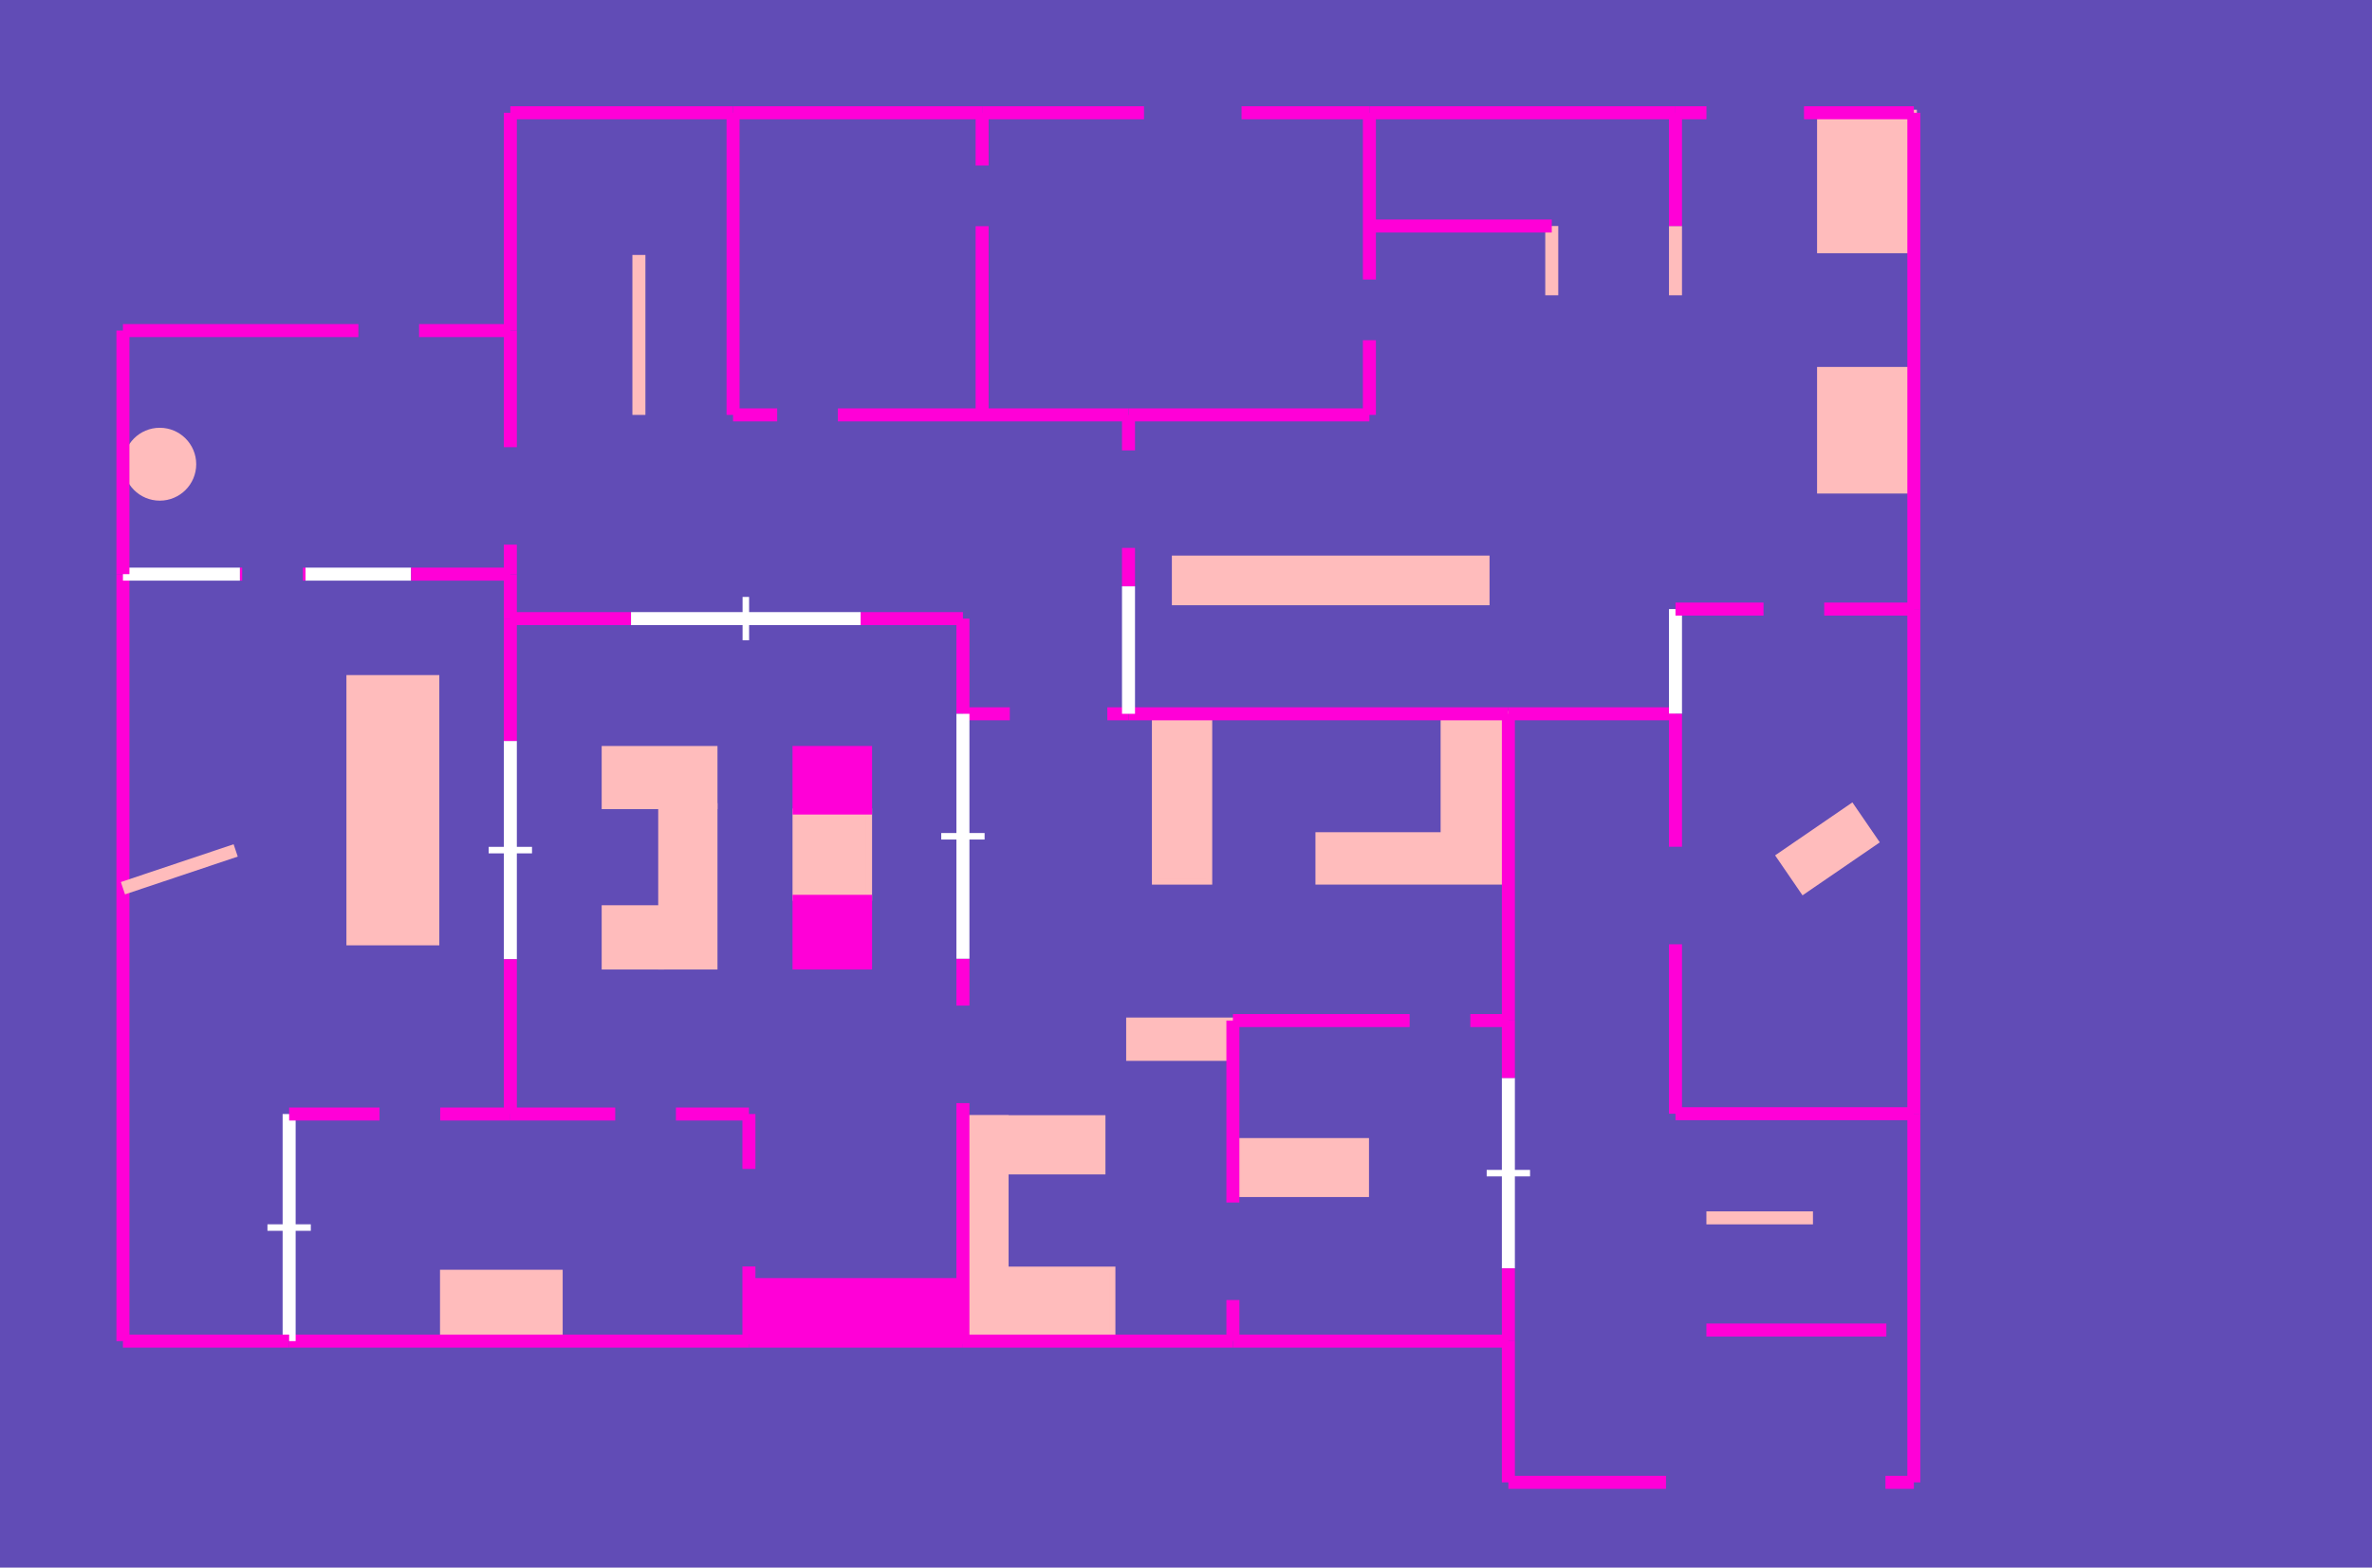
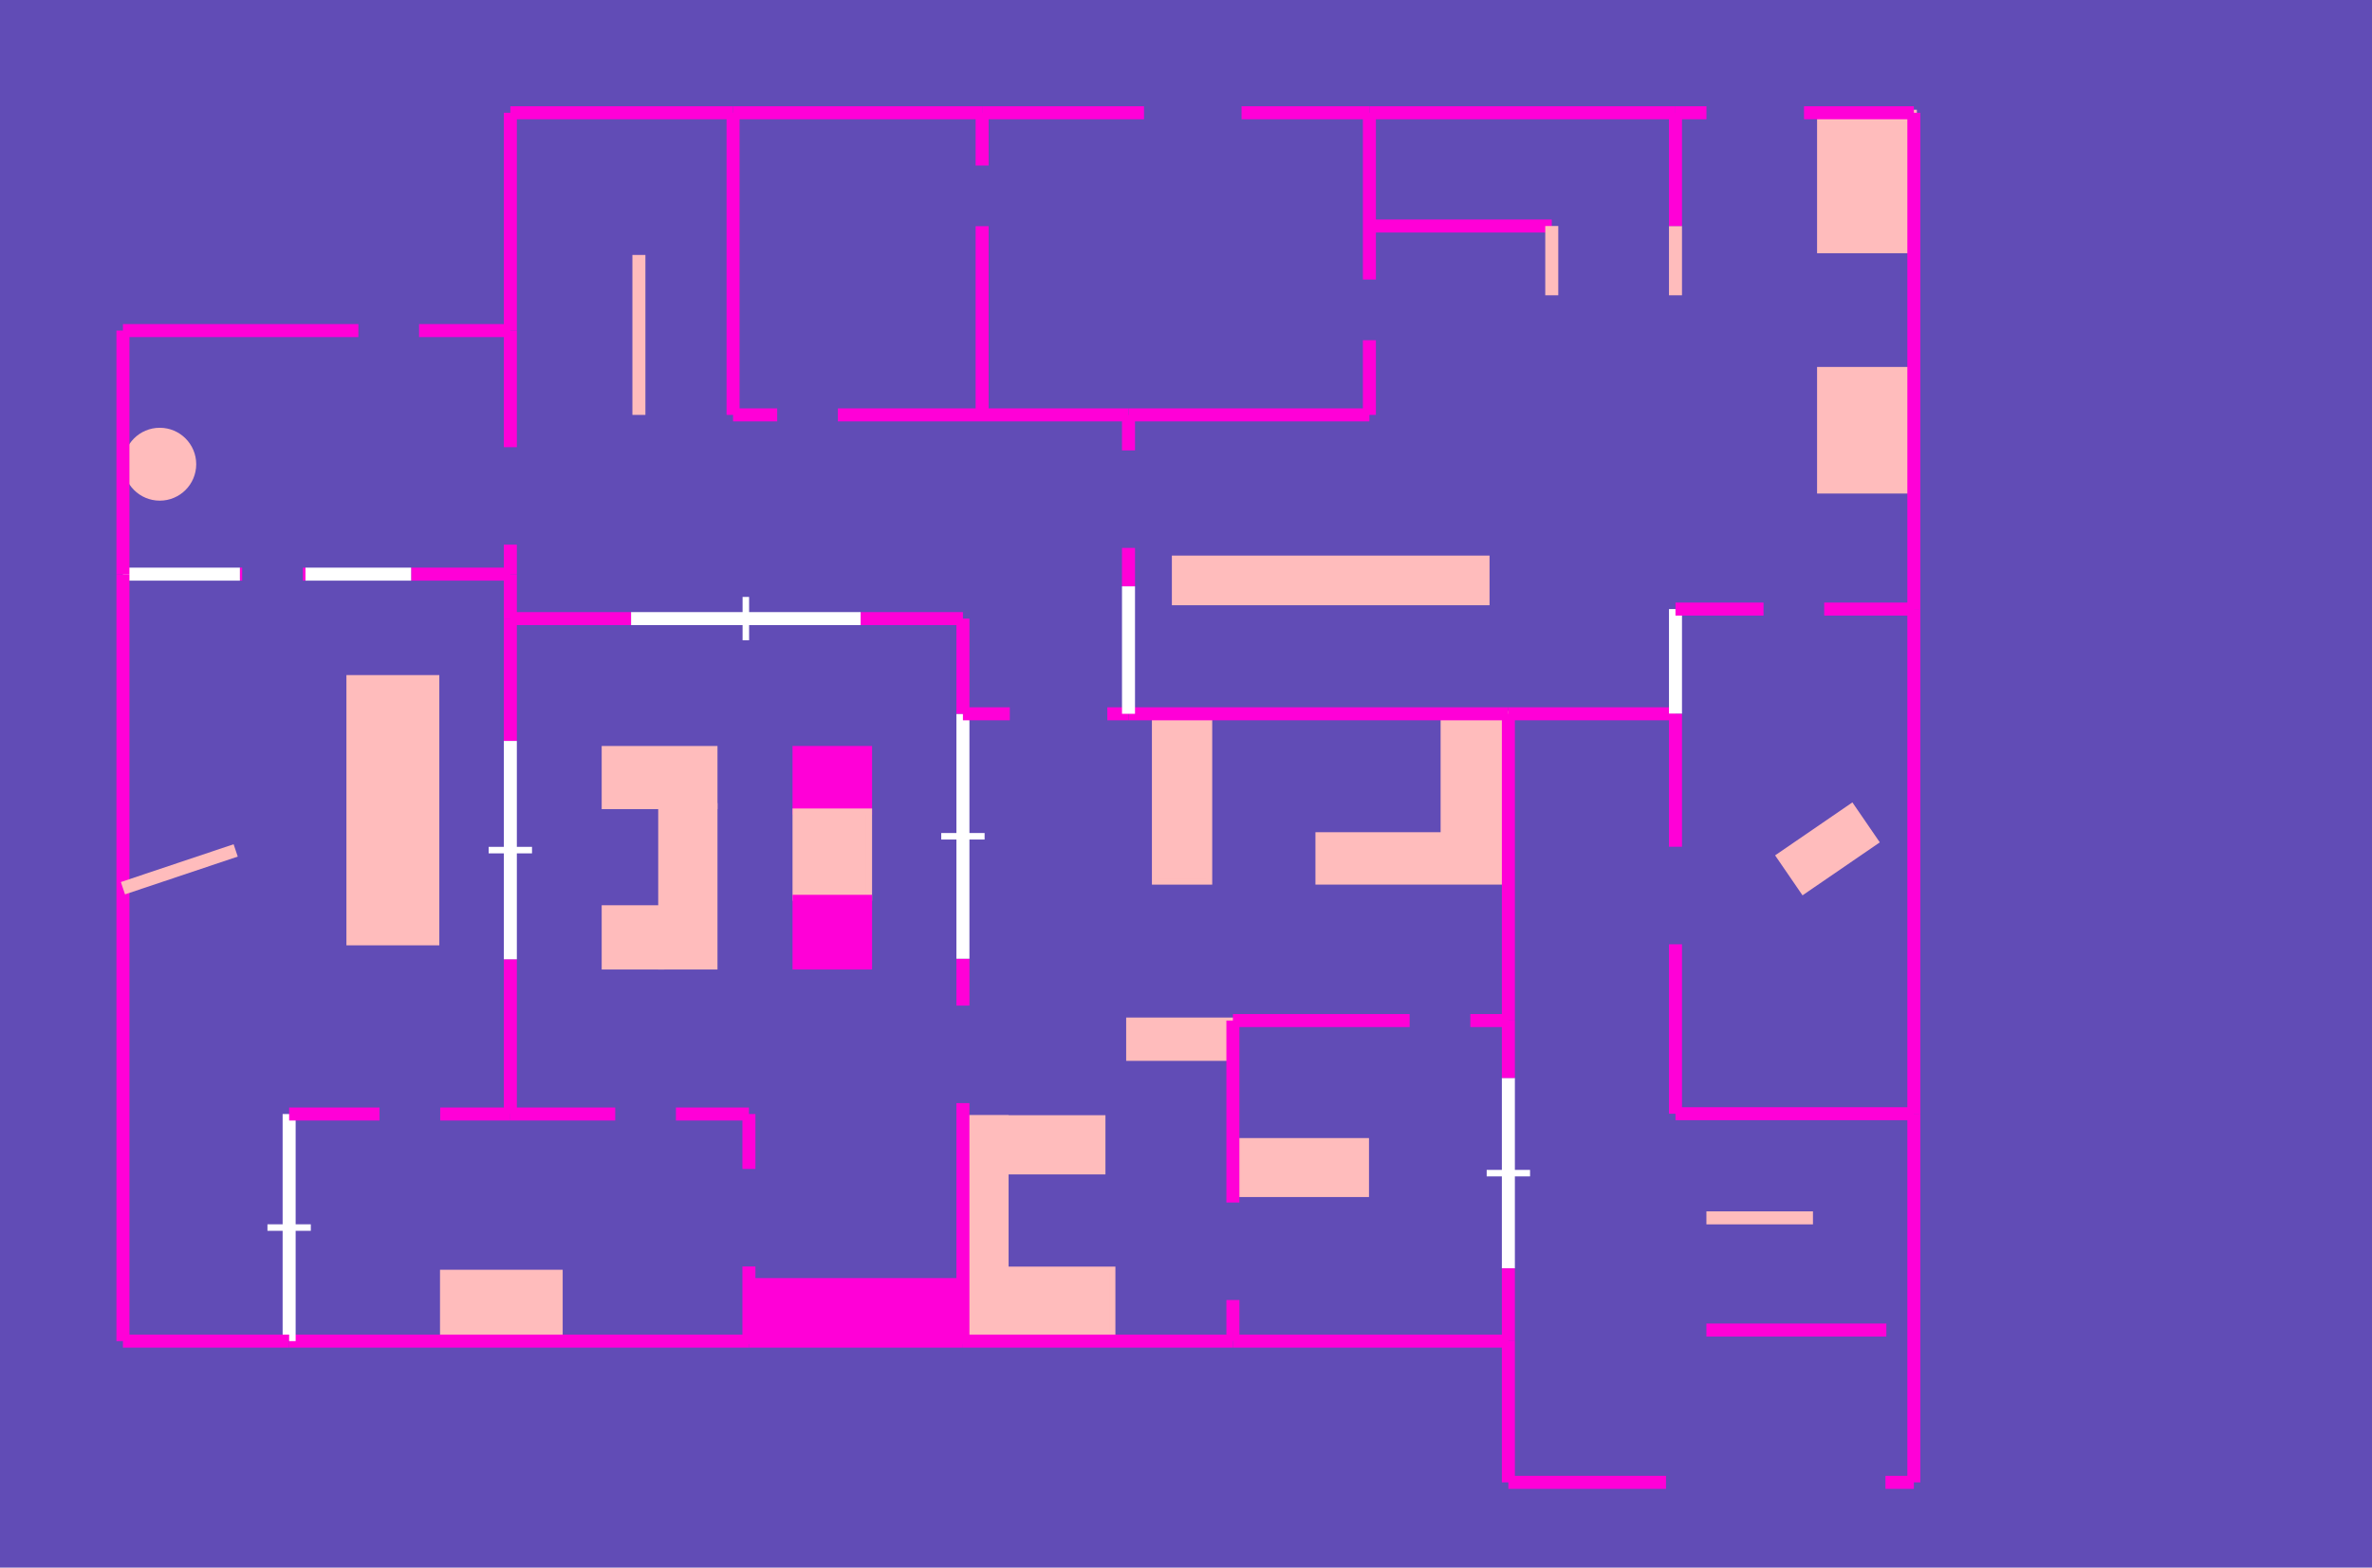
<svg xmlns="http://www.w3.org/2000/svg" viewBox="95 -40 295 195">
  <rect fill="#614CB6" height="195" width="295" x="95" y="-40" />
-   <path d="M170.205,-60.278 L183.857,-60.278 L183.857,-53.174 L170.205,-53.174 z" fill="#FFBCBC" stroke="#FFBCBC" stroke-width="0.75" transform="scale(1, -1)" />
  <path d="M220.061,-99.103 L214.756,-99.103 L214.756,-126.828 L220.061,-126.828 z" fill="#FFBCBC" stroke="#FFBCBC" stroke-width="0.75" transform="scale(1, -1)" />
-   <path d="M274.541,-63.9 L282.592,-63.9 L282.592,-48.795 L274.541,-48.795 z" fill="#FFBCBC" stroke="#FFBCBC" stroke-width="0.75" transform="scale(1, -1)" />
-   <path d="M203.082,-60.95 L193.94,-60.95 L193.94,-71.688 L203.082,-71.688 z" fill="#FFBCBC" stroke="#FFBCBC" stroke-width="0.75" transform="scale(1, -1)" />
+   <path d="M321.361,-6.022 L333.022,-6.022 L333.022,-21.019 L321.361,-21.019 z" fill="#FFBCBC" stroke="#FFBCBC" stroke-width="0.75" transform="scale(1, -1)" />
  <path d="M233.345,-126.828 L220.061,-126.828 L220.061,-117.937 L233.345,-117.937 z" fill="#FFBCBC" stroke="#FFBCBC" stroke-width="0.75" transform="scale(1, -1)" />
-   <path d="M258.973,-69.667 L282.592,-69.667 L282.592,-63.9 L258.973,-63.9 z" fill="#FFBCBC" stroke="#FFBCBC" stroke-width="0.75" transform="scale(1, -1)" />
-   <path d="M321.361,-6.022 L333.022,-6.022 L333.022,-21.019 L321.361,-21.019 z" fill="#FFBCBC" stroke="#FFBCBC" stroke-width="0.75" transform="scale(1, -1)" />
-   <path d="M245.385,-48.795 L238.636,-48.795 L238.636,-69.671 L245.385,-69.671 z" fill="#FFBCBC" stroke="#FFBCBC" stroke-width="0.75" transform="scale(1, -1)" />
-   <path d="M150.098,-126.828 L164.604,-126.828 L164.604,-118.329 L150.098,-118.329 z" fill="#FFBCBC" stroke="#FFBCBC" stroke-width="0.75" transform="scale(1, -1)" />
-   <path d="M170.205,-80.228 L177.236,-80.228 L177.236,-72.985 L170.205,-72.985 z" fill="#FFBCBC" stroke="#FFBCBC" stroke-width="0.75" transform="scale(1, -1)" />
-   <path d="M193.94,-60.95 L203.082,-60.95 L203.082,-53.174 L193.94,-53.174 z" fill="#FF00D7" stroke="#FF00D7" stroke-width="0.75" transform="scale(1, -1)" />
-   <path d="M248.333,-101.947 L264.883,-101.947 L264.883,-108.532 L248.333,-108.532 z" fill="#FFBCBC" stroke="#FFBCBC" stroke-width="0.75" transform="scale(1, -1)" />
+   <path d="M248.333,-91.592 L235.434,-91.592 L235.434,-86.954 L248.333,-86.954 z" fill="#FFBCBC" stroke="#FFBCBC" stroke-width="0.75" transform="scale(1, -1)" />
  <path d="M321.361,8.875 L333.022,8.875 L333.022,25.973 L321.361,25.973 z" fill="#FFBCBC" stroke="#FFBCBC" stroke-width="0.75" transform="scale(1, -1)" />
  <path d="M188.141,-119.366 L214.756,-119.366 L214.756,-126.828 L188.141,-126.828 z" fill="#FF00D7" stroke="#FF00D7" stroke-width="0.75" transform="scale(1, -1)" />
+   <path d="M150.098,-126.828 L164.604,-126.828 L164.604,-118.329 L150.098,-118.329 z" fill="#FFBCBC" stroke="#FFBCBC" stroke-width="0.75" transform="scale(1, -1)" />
+   <path d="M138.459,-77.221 L149.261,-77.221 L149.261,-44.353 L138.459,-44.353 z" fill="#FFBCBC" stroke="#FFBCBC" stroke-width="0.75" transform="scale(1, -1)" />
+   <path d="M319.272,-70.856 L316.287,-66.502 L325.281,-60.336 L328.266,-64.69 z" fill="#FFBCBC" stroke="#FFBCBC" stroke-width="0.75" transform="scale(1, -1)" />
+   <path d="M193.94,-60.95 L203.082,-60.95 L203.082,-53.174 L193.94,-53.174 z" fill="#FF00D7" stroke="#FF00D7" stroke-width="0.75" transform="scale(1, -1)" />
+   <path d="M170.205,-80.228 L177.236,-80.228 L177.236,-72.985 L170.205,-72.985 z" fill="#FFBCBC" stroke="#FFBCBC" stroke-width="0.75" transform="scale(1, -1)" />
+   <path d="M245.385,-48.795 L238.636,-48.795 L238.636,-69.671 L245.385,-69.671 z" fill="#FFBCBC" stroke="#FFBCBC" stroke-width="0.75" transform="scale(1, -1)" />
+   <path d="M274.541,-63.9 L282.592,-63.9 L282.592,-48.795 L274.541,-48.795 z" fill="#FFBCBC" stroke="#FFBCBC" stroke-width="0.75" transform="scale(1, -1)" />
+   <path d="M170.205,-60.278 L183.857,-60.278 L183.857,-53.174 L170.205,-53.174 z" fill="#FFBCBC" stroke="#FFBCBC" stroke-width="0.75" transform="scale(1, -1)" />
+   <path d="M203.082,-60.95 L193.94,-60.95 L193.94,-71.688 L203.082,-71.688 z" fill="#FFBCBC" stroke="#FFBCBC" stroke-width="0.75" transform="scale(1, -1)" />
+   <path d="M248.333,-101.947 L264.883,-101.947 L264.883,-108.532 L248.333,-108.532 z" fill="#FFBCBC" stroke="#FFBCBC" stroke-width="0.75" transform="scale(1, -1)" />
  <path d="M214.756,-105.718 L232.106,-105.718 L232.106,-99.103 L214.756,-99.103 z" fill="#FFBCBC" stroke="#FFBCBC" stroke-width="0.75" transform="scale(1, -1)" />
-   <path d="M248.333,-91.592 L235.434,-91.592 L235.434,-86.954 L248.333,-86.954 z" fill="#FFBCBC" stroke="#FFBCBC" stroke-width="0.75" transform="scale(1, -1)" />
+   <path d="M279.876,-34.914 L241.118,-34.914 L241.118,-29.488 L279.876,-29.488 z" fill="#FFBCBC" stroke="#FFBCBC" stroke-width="0.75" transform="scale(1, -1)" />
+   <path d="M193.94,-71.688 L203.082,-71.688 L203.082,-80.228 L193.94,-80.228 z" fill="#FF00D7" stroke="#FF00D7" stroke-width="0.75" transform="scale(1, -1)" />
+   <path d="M258.973,-69.667 L282.592,-69.667 L282.592,-63.9 L258.973,-63.9 z" fill="#FFBCBC" stroke="#FFBCBC" stroke-width="0.75" transform="scale(1, -1)" />
  <path d="M177.236,-60.278 L183.857,-60.278 L183.857,-80.228 L177.236,-80.228 z" fill="#FFBCBC" stroke="#FFBCBC" stroke-width="0.75" transform="scale(1, -1)" />
-   <path d="M138.459,-77.221 L149.261,-77.221 L149.261,-44.353 L138.459,-44.353 z" fill="#FFBCBC" stroke="#FFBCBC" stroke-width="0.75" transform="scale(1, -1)" />
-   <path d="M193.94,-71.688 L203.082,-71.688 L203.082,-80.228 L193.94,-80.228 z" fill="#FF00D7" stroke="#FF00D7" stroke-width="0.75" transform="scale(1, -1)" />
-   <path d="M279.876,-34.914 L241.118,-34.914 L241.118,-29.488 L279.876,-29.488 z" fill="#FFBCBC" stroke="#FFBCBC" stroke-width="0.75" transform="scale(1, -1)" />
-   <path d="M319.272,-70.856 L316.287,-66.502 L325.281,-60.336 L328.266,-64.69 z" fill="#FFBCBC" stroke="#FFBCBC" stroke-width="0.75" transform="scale(1, -1)" />
  <circle cx="114.87" cy="-17.747" fill="#FFBCBC" r="4.533" stroke="none" transform="scale(1, -1)" />
-   <path d="M265.309,25.973 L249.408,25.973 z" fill="none" stroke="#FF00D7" stroke-width="1.618" transform="scale(1, -1)" />
-   <path d="M237.276,25.973 L217.145,25.973 z" fill="none" stroke="#FF00D7" stroke-width="1.618" transform="scale(1, -1)" />
-   <path d="M282.592,-144.399 L282.592,-126.828 z" fill="none" stroke="#FF00D7" stroke-width="1.618" transform="scale(1, -1)" />
-   <path d="M173.479,-36.952 L158.47,-36.952 z" fill="none" stroke="#FF00D7" stroke-width="1.618" transform="scale(1, -1)" />
-   <path d="M158.47,25.973 L158.47,-1.123 z" fill="none" stroke="#FF00D7" stroke-width="1.618" transform="scale(1, -1)" />
-   <path d="M158.47,-1.123 L147.119,-1.123 z" fill="none" stroke="#FF00D7" stroke-width="1.618" transform="scale(1, -1)" />
-   <path d="M139.57,-1.123 L110.289,-1.123 z" fill="none" stroke="#FF00D7" stroke-width="1.618" transform="scale(1, -1)" />
-   <path d="M214.756,-48.795 L214.756,-36.952 z" fill="none" stroke="#FF00D7" stroke-width="1.618" transform="scale(1, -1)" />
  <path d="M303.376,-48.795 L282.592,-48.795 z" fill="none" stroke="#FF00D7" stroke-width="1.618" transform="scale(1, -1)" />
-   <path d="M217.145,25.973 L186.169,25.973 z" fill="none" stroke="#FF00D7" stroke-width="1.618" transform="scale(1, -1)" />
-   <path d="M265.309,-11.612 L265.309,-2.323 z" fill="none" stroke="#FF00D7" stroke-width="1.618" transform="scale(1, -1)" />
-   <path d="M265.309,5.226 L265.309,25.973 z" fill="none" stroke="#FF00D7" stroke-width="1.618" transform="scale(1, -1)" />
-   <path d="M303.376,-98.545 L333.022,-98.545 z" fill="none" stroke="#FF00D7" stroke-width="1.618" transform="scale(1, -1)" />
-   <path d="M333.022,-35.767 L333.022,-98.545 z" fill="none" stroke="#FF00D7" stroke-width="1.618" transform="scale(1, -1)" />
-   <path d="M217.145,-11.612 L217.145,11.862 z" fill="none" stroke="#FF00D7" stroke-width="1.618" transform="scale(1, -1)" />
-   <path d="M217.145,19.411 L217.145,25.973 z" fill="none" stroke="#FF00D7" stroke-width="1.618" transform="scale(1, -1)" />
-   <path d="M333.022,-98.545 L333.022,-144.399 z" fill="none" stroke="#FF00D7" stroke-width="1.618" transform="scale(1, -1)" />
+   <path d="M130.959,-126.828 L188.141,-126.828 z" fill="none" stroke="#FF00D7" stroke-width="1.618" transform="scale(1, -1)" />
+   <path d="M265.309,11.885 L287.989,11.885 z" fill="none" stroke="#FF00D7" stroke-width="1.618" transform="scale(1, -1)" />
+   <path d="M130.959,-98.581 L130.959,-126.828 z" fill="none" stroke="#FFFFFF" stroke-width="1.618" transform="scale(1, -1)" />
+   <path d="M128.263,-112.704 L133.655,-112.704 z" fill="none" stroke="#FFFFFF" stroke-width="0.809" transform="scale(1, -1)" />
+   <path d="M158.47,-98.581 L158.47,-79.331 z" fill="none" stroke="#FF00D7" stroke-width="1.618" transform="scale(1, -1)" />
+   <path d="M333.022,25.973 L333.022,-35.767 z" fill="none" stroke="#FF00D7" stroke-width="1.618" transform="scale(1, -1)" />
+   <path d="M282.592,-94.091 L282.592,-117.781 z" fill="none" stroke="#FFFFFF" stroke-width="1.618" transform="scale(1, -1)" />
+   <path d="M279.896,-105.936 L285.288,-105.936 z" fill="none" stroke="#FFFFFF" stroke-width="0.809" transform="scale(1, -1)" />
+   <path d="M248.333,-86.954 L248.333,-109.586 z" fill="none" stroke="#FF00D7" stroke-width="1.618" transform="scale(1, -1)" />
+   <path d="M248.333,-121.718 L248.333,-126.828 z" fill="none" stroke="#FF00D7" stroke-width="1.618" transform="scale(1, -1)" />
+   <path d="M158.47,-36.952 L158.47,-52.172 z" fill="none" stroke="#FF00D7" stroke-width="1.618" transform="scale(1, -1)" />
  <path d="M214.756,-126.828 L214.756,-97.224 z" fill="none" stroke="#FF00D7" stroke-width="1.618" transform="scale(1, -1)" />
  <path d="M214.756,-85.093 L214.756,-79.265 z" fill="none" stroke="#FF00D7" stroke-width="1.618" transform="scale(1, -1)" />
-   <path d="M303.376,3.267 L303.376,11.885 z" fill="none" stroke="#FFBCBC" stroke-width="1.618" transform="scale(1, -1)" />
-   <path d="M282.592,-94.091 L282.592,-117.781 z" fill="none" stroke="#FFFFFF" stroke-width="1.618" transform="scale(1, -1)" />
-   <path d="M279.896,-105.936 L285.288,-105.936 z" fill="none" stroke="#FFFFFF" stroke-width="0.809" transform="scale(1, -1)" />
-   <path d="M235.349,-48.795 L232.716,-48.795 z" fill="none" stroke="#FF00D7" stroke-width="1.618" transform="scale(1, -1)" />
-   <path d="M220.584,-48.795 L214.756,-48.795 z" fill="none" stroke="#FF00D7" stroke-width="1.618" transform="scale(1, -1)" />
-   <path d="M303.376,25.973 L265.309,25.973 z" fill="none" stroke="#FF00D7" stroke-width="1.618" transform="scale(1, -1)" />
-   <path d="M186.169,25.973 L186.169,-11.612 z" fill="none" stroke="#FF00D7" stroke-width="1.618" transform="scale(1, -1)" />
-   <path d="M130.959,-126.828 L188.141,-126.828 z" fill="none" stroke="#FF00D7" stroke-width="1.618" transform="scale(1, -1)" />
-   <path d="M110.289,-31.421 L110.289,-126.828 z" fill="none" stroke="#FF00D7" stroke-width="1.618" transform="scale(1, -1)" />
  <path d="M333.022,25.973 L319.359,25.973 z" fill="none" stroke="#FF00D7" stroke-width="1.618" transform="scale(1, -1)" />
  <path d="M307.227,25.973 L303.376,25.973 z" fill="none" stroke="#FF00D7" stroke-width="1.618" transform="scale(1, -1)" />
  <path d="M235.349,-11.612 L235.349,-16.028 z" fill="none" stroke="#FF00D7" stroke-width="1.618" transform="scale(1, -1)" />
  <path d="M235.349,-28.159 L235.349,-32.941 z" fill="none" stroke="#FF00D7" stroke-width="1.618" transform="scale(1, -1)" />
-   <path d="M248.333,-86.954 L248.333,-109.586 z" fill="none" stroke="#FF00D7" stroke-width="1.618" transform="scale(1, -1)" />
-   <path d="M248.333,-121.718 L248.333,-126.828 z" fill="none" stroke="#FF00D7" stroke-width="1.618" transform="scale(1, -1)" />
+   <path d="M214.756,-48.795 L214.756,-79.265 z" fill="none" stroke="#FFFFFF" stroke-width="1.618" transform="scale(1, -1)" />
+   <path d="M212.06,-64.03 L217.452,-64.03 z" fill="none" stroke="#FFFFFF" stroke-width="0.809" transform="scale(1, -1)" />
  <path d="M287.989,11.885 L287.989,3.267 z" fill="none" stroke="#FFBCBC" stroke-width="1.618" transform="scale(1, -1)" />
-   <path d="M124.843,-31.421 L110.289,-31.421 z" fill="none" stroke="#FFFFFF" stroke-width="1.618" transform="scale(1, -1)" />
-   <path d="M158.47,-52.172 L158.47,-79.331 z" fill="none" stroke="#FFFFFF" stroke-width="1.618" transform="scale(1, -1)" />
-   <path d="M155.774,-65.751 L161.166,-65.751 z" fill="none" stroke="#FFFFFF" stroke-width="0.809" transform="scale(1, -1)" />
-   <path d="M282.592,-86.954 L277.862,-86.954 z" fill="none" stroke="#FF00D7" stroke-width="1.618" transform="scale(1, -1)" />
-   <path d="M270.313,-86.954 L248.333,-86.954 z" fill="none" stroke="#FF00D7" stroke-width="1.618" transform="scale(1, -1)" />
-   <path d="M214.756,-126.828 L248.333,-126.828 z" fill="none" stroke="#FF00D7" stroke-width="1.618" transform="scale(1, -1)" />
+   <path d="M303.376,-35.767 L303.376,-48.795 z" fill="none" stroke="#FFFFFF" stroke-width="1.618" transform="scale(1, -1)" />
+   <path d="M202.036,-36.952 L214.756,-36.952 z" fill="none" stroke="#FF00D7" stroke-width="1.618" transform="scale(1, -1)" />
+   <path d="M158.47,-31.421 L158.47,-36.952 z" fill="none" stroke="#FF00D7" stroke-width="1.618" transform="scale(1, -1)" />
+   <path d="M235.349,-48.795 L282.592,-48.795 z" fill="none" stroke="#FF00D7" stroke-width="1.618" transform="scale(1, -1)" />
  <path d="M186.169,-11.612 L191.656,-11.612 z" fill="none" stroke="#FF00D7" stroke-width="1.618" transform="scale(1, -1)" />
  <path d="M199.205,-11.612 L235.349,-11.612 z" fill="none" stroke="#FF00D7" stroke-width="1.618" transform="scale(1, -1)" />
-   <path d="M214.756,-48.795 L214.756,-79.265 z" fill="none" stroke="#FFFFFF" stroke-width="1.618" transform="scale(1, -1)" />
-   <path d="M212.06,-64.03 L217.452,-64.03 z" fill="none" stroke="#FFFFFF" stroke-width="0.809" transform="scale(1, -1)" />
-   <path d="M110.289,-1.123 L110.289,-31.421 z" fill="none" stroke="#FF00D7" stroke-width="1.618" transform="scale(1, -1)" />
-   <path d="M282.592,-117.781 L282.592,-126.828 z" fill="none" stroke="#FF00D7" stroke-width="1.618" transform="scale(1, -1)" />
-   <path d="M158.47,-98.581 L171.514,-98.581 z" fill="none" stroke="#FF00D7" stroke-width="1.618" transform="scale(1, -1)" />
-   <path d="M179.063,-98.581 L188.141,-98.581 z" fill="none" stroke="#FF00D7" stroke-width="1.618" transform="scale(1, -1)" />
-   <path d="M158.47,-36.952 L158.47,-52.172 z" fill="none" stroke="#FF00D7" stroke-width="1.618" transform="scale(1, -1)" />
-   <path d="M282.592,-48.795 L282.592,-86.954 z" fill="none" stroke="#FF00D7" stroke-width="1.618" transform="scale(1, -1)" />
-   <path d="M130.959,-98.581 L130.959,-126.828 z" fill="none" stroke="#FFFFFF" stroke-width="1.618" transform="scale(1, -1)" />
-   <path d="M128.263,-112.704 L133.655,-112.704 z" fill="none" stroke="#FFFFFF" stroke-width="0.809" transform="scale(1, -1)" />
-   <path d="M235.349,-48.795 L282.592,-48.795 z" fill="none" stroke="#FF00D7" stroke-width="1.618" transform="scale(1, -1)" />
-   <path d="M158.47,-98.581 L158.47,-79.331 z" fill="none" stroke="#FF00D7" stroke-width="1.618" transform="scale(1, -1)" />
-   <path d="M303.376,11.885 L303.376,25.973 z" fill="none" stroke="#FF00D7" stroke-width="1.618" transform="scale(1, -1)" />
-   <path d="M132.991,-31.421 L146.128,-31.421 z" fill="none" stroke="#FFFFFF" stroke-width="1.618" transform="scale(1, -1)" />
-   <path d="M235.349,-32.941 L235.349,-48.795 z" fill="none" stroke="#FFFFFF" stroke-width="1.618" transform="scale(1, -1)" />
-   <path d="M130.959,-98.581 L142.199,-98.581 z" fill="none" stroke="#FF00D7" stroke-width="1.618" transform="scale(1, -1)" />
-   <path d="M149.748,-98.581 L158.47,-98.581 z" fill="none" stroke="#FF00D7" stroke-width="1.618" transform="scale(1, -1)" />
-   <path d="M302.198,-144.399 L282.592,-144.399 z" fill="none" stroke="#FF00D7" stroke-width="1.618" transform="scale(1, -1)" />
-   <path d="M307.221,-125.455 L329.602,-125.455 z" fill="none" stroke="#FF00D7" stroke-width="1.618" transform="scale(1, -1)" />
-   <path d="M174.459,-11.612 L174.459,8.285 z" fill="none" stroke="#FFBCBC" stroke-width="1.618" transform="scale(1, -1)" />
-   <path d="M303.376,-35.767 L303.376,-48.795 z" fill="none" stroke="#FFFFFF" stroke-width="1.618" transform="scale(1, -1)" />
  <path d="M110.289,-126.828 L130.959,-126.828 z" fill="none" stroke="#FF00D7" stroke-width="1.618" transform="scale(1, -1)" />
-   <path d="M333.022,25.973 L333.022,-35.767 z" fill="none" stroke="#FF00D7" stroke-width="1.618" transform="scale(1, -1)" />
-   <path d="M320.474,-111.498 L307.221,-111.498 z" fill="none" stroke="#FFBCBC" stroke-width="1.618" transform="scale(1, -1)" />
-   <path d="M333.022,-144.399 L329.489,-144.399 z" fill="none" stroke="#FF00D7" stroke-width="1.618" transform="scale(1, -1)" />
-   <path d="M158.47,-1.123 L158.47,-15.623 z" fill="none" stroke="#FF00D7" stroke-width="1.618" transform="scale(1, -1)" />
-   <path d="M158.47,-27.755 L158.47,-31.421 z" fill="none" stroke="#FF00D7" stroke-width="1.618" transform="scale(1, -1)" />
-   <path d="M124.843,-31.421 L125.121,-31.421 z" fill="none" stroke="#FF00D7" stroke-width="1.618" transform="scale(1, -1)" />
-   <path d="M132.669,-31.421 L132.991,-31.421 z" fill="none" stroke="#FF00D7" stroke-width="1.618" transform="scale(1, -1)" />
-   <path d="M146.128,-31.421 L158.47,-31.421 z" fill="none" stroke="#FF00D7" stroke-width="1.618" transform="scale(1, -1)" />
-   <path d="M110.289,-70.489 L124.311,-65.789 z" fill="none" stroke="#FFBCBC" stroke-width="1.618" transform="scale(1, -1)" />
-   <path d="M303.376,-35.767 L314.324,-35.767 z" fill="none" stroke="#FF00D7" stroke-width="1.618" transform="scale(1, -1)" />
-   <path d="M321.872,-35.767 L333.022,-35.767 z" fill="none" stroke="#FF00D7" stroke-width="1.618" transform="scale(1, -1)" />
-   <path d="M202.036,-36.952 L214.756,-36.952 z" fill="none" stroke="#FF00D7" stroke-width="1.618" transform="scale(1, -1)" />
-   <path d="M235.349,-11.612 L265.309,-11.612 z" fill="none" stroke="#FF00D7" stroke-width="1.618" transform="scale(1, -1)" />
+   <path d="M158.47,25.973 L158.47,-1.123 z" fill="none" stroke="#FF00D7" stroke-width="1.618" transform="scale(1, -1)" />
+   <path d="M303.376,3.267 L303.376,11.885 z" fill="none" stroke="#FFBCBC" stroke-width="1.618" transform="scale(1, -1)" />
+   <path d="M124.843,-31.421 L110.289,-31.421 z" fill="none" stroke="#FFFFFF" stroke-width="1.618" transform="scale(1, -1)" />
+   <path d="M158.47,-1.123 L147.119,-1.123 z" fill="none" stroke="#FF00D7" stroke-width="1.618" transform="scale(1, -1)" />
+   <path d="M139.57,-1.123 L110.289,-1.123 z" fill="none" stroke="#FF00D7" stroke-width="1.618" transform="scale(1, -1)" />
  <path d="M248.333,-126.828 L282.592,-126.828 z" fill="none" stroke="#FF00D7" stroke-width="1.618" transform="scale(1, -1)" />
+   <path d="M265.309,25.973 L249.408,25.973 z" fill="none" stroke="#FF00D7" stroke-width="1.618" transform="scale(1, -1)" />
+   <path d="M237.276,25.973 L217.145,25.973 z" fill="none" stroke="#FF00D7" stroke-width="1.618" transform="scale(1, -1)" />
  <path d="M188.141,-126.828 L214.756,-126.828 z" fill="none" stroke="#FF00D7" stroke-width="1.618" transform="scale(1, -1)" />
  <path d="M202.036,-36.952 L173.479,-36.952 z" fill="none" stroke="#FFFFFF" stroke-width="1.618" transform="scale(1, -1)" />
  <path d="M187.758,-34.256 L187.758,-39.648 z" fill="none" stroke="#FFFFFF" stroke-width="0.809" transform="scale(1, -1)" />
+   <path d="M214.756,-126.828 L248.333,-126.828 z" fill="none" stroke="#FF00D7" stroke-width="1.618" transform="scale(1, -1)" />
+   <path d="M282.592,-117.781 L282.592,-126.828 z" fill="none" stroke="#FF00D7" stroke-width="1.618" transform="scale(1, -1)" />
+   <path d="M333.022,-144.399 L329.489,-144.399 z" fill="none" stroke="#FF00D7" stroke-width="1.618" transform="scale(1, -1)" />
+   <path d="M110.289,-1.123 L110.289,-31.421 z" fill="none" stroke="#FF00D7" stroke-width="1.618" transform="scale(1, -1)" />
+   <path d="M333.022,-35.767 L333.022,-98.545 z" fill="none" stroke="#FF00D7" stroke-width="1.618" transform="scale(1, -1)" />
+   <path d="M110.289,-31.421 L110.289,-126.828 z" fill="none" stroke="#FF00D7" stroke-width="1.618" transform="scale(1, -1)" />
+   <path d="M235.349,-11.612 L265.309,-11.612 z" fill="none" stroke="#FF00D7" stroke-width="1.618" transform="scale(1, -1)" />
+   <path d="M302.198,-144.399 L282.592,-144.399 z" fill="none" stroke="#FF00D7" stroke-width="1.618" transform="scale(1, -1)" />
+   <path d="M303.376,25.973 L265.309,25.973 z" fill="none" stroke="#FF00D7" stroke-width="1.618" transform="scale(1, -1)" />
+   <path d="M303.376,-98.545 L333.022,-98.545 z" fill="none" stroke="#FF00D7" stroke-width="1.618" transform="scale(1, -1)" />
+   <path d="M146.128,-31.421 L158.47,-31.421 z" fill="none" stroke="#FF00D7" stroke-width="1.618" transform="scale(1, -1)" />
+   <path d="M282.592,-94.091 L282.592,-86.954 z" fill="none" stroke="#FF00D7" stroke-width="1.618" transform="scale(1, -1)" />
  <path d="M188.141,-98.581 L188.141,-105.414 z" fill="none" stroke="#FF00D7" stroke-width="1.618" transform="scale(1, -1)" />
  <path d="M188.141,-117.546 L188.141,-126.828 z" fill="none" stroke="#FF00D7" stroke-width="1.618" transform="scale(1, -1)" />
-   <path d="M265.309,11.885 L287.989,11.885 z" fill="none" stroke="#FF00D7" stroke-width="1.618" transform="scale(1, -1)" />
-   <path d="M282.592,-94.091 L282.592,-86.954 z" fill="none" stroke="#FF00D7" stroke-width="1.618" transform="scale(1, -1)" />
+   <path d="M174.459,-11.612 L174.459,8.285 z" fill="none" stroke="#FFBCBC" stroke-width="1.618" transform="scale(1, -1)" />
+   <path d="M158.47,25.973 L186.169,25.973 z" fill="none" stroke="#FF00D7" stroke-width="1.618" transform="scale(1, -1)" />
+   <path d="M186.169,25.973 L186.169,-11.612 z" fill="none" stroke="#FF00D7" stroke-width="1.618" transform="scale(1, -1)" />
+   <path d="M217.145,-11.612 L217.145,11.862 z" fill="none" stroke="#FF00D7" stroke-width="1.618" transform="scale(1, -1)" />
+   <path d="M217.145,19.411 L217.145,25.973 z" fill="none" stroke="#FF00D7" stroke-width="1.618" transform="scale(1, -1)" />
+   <path d="M282.592,-48.795 L282.592,-86.954 z" fill="none" stroke="#FF00D7" stroke-width="1.618" transform="scale(1, -1)" />
+   <path d="M265.309,-11.612 L265.309,-2.323 z" fill="none" stroke="#FF00D7" stroke-width="1.618" transform="scale(1, -1)" />
+   <path d="M265.309,5.226 L265.309,25.973 z" fill="none" stroke="#FF00D7" stroke-width="1.618" transform="scale(1, -1)" />
+   <path d="M217.145,25.973 L186.169,25.973 z" fill="none" stroke="#FF00D7" stroke-width="1.618" transform="scale(1, -1)" />
+   <path d="M158.47,-98.581 L171.514,-98.581 z" fill="none" stroke="#FF00D7" stroke-width="1.618" transform="scale(1, -1)" />
+   <path d="M179.063,-98.581 L188.141,-98.581 z" fill="none" stroke="#FF00D7" stroke-width="1.618" transform="scale(1, -1)" />
+   <path d="M235.349,-48.795 L232.716,-48.795 z" fill="none" stroke="#FF00D7" stroke-width="1.618" transform="scale(1, -1)" />
+   <path d="M220.584,-48.795 L214.756,-48.795 z" fill="none" stroke="#FF00D7" stroke-width="1.618" transform="scale(1, -1)" />
+   <path d="M124.843,-31.421 L125.121,-31.421 z" fill="none" stroke="#FF00D7" stroke-width="1.618" transform="scale(1, -1)" />
+   <path d="M132.669,-31.421 L132.991,-31.421 z" fill="none" stroke="#FF00D7" stroke-width="1.618" transform="scale(1, -1)" />
+   <path d="M282.592,-86.954 L277.862,-86.954 z" fill="none" stroke="#FF00D7" stroke-width="1.618" transform="scale(1, -1)" />
+   <path d="M270.313,-86.954 L248.333,-86.954 z" fill="none" stroke="#FF00D7" stroke-width="1.618" transform="scale(1, -1)" />
+   <path d="M235.349,-32.941 L235.349,-48.795 z" fill="none" stroke="#FFFFFF" stroke-width="1.618" transform="scale(1, -1)" />
+   <path d="M282.592,-144.399 L282.592,-126.828 z" fill="none" stroke="#FF00D7" stroke-width="1.618" transform="scale(1, -1)" />
+   <path d="M158.47,-1.123 L158.47,-15.623 z" fill="none" stroke="#FF00D7" stroke-width="1.618" transform="scale(1, -1)" />
+   <path d="M158.47,-27.755 L158.47,-31.421 z" fill="none" stroke="#FF00D7" stroke-width="1.618" transform="scale(1, -1)" />
+   <path d="M173.479,-36.952 L158.47,-36.952 z" fill="none" stroke="#FF00D7" stroke-width="1.618" transform="scale(1, -1)" />
+   <path d="M214.756,-48.795 L214.756,-36.952 z" fill="none" stroke="#FF00D7" stroke-width="1.618" transform="scale(1, -1)" />
+   <path d="M303.376,-35.767 L314.324,-35.767 z" fill="none" stroke="#FF00D7" stroke-width="1.618" transform="scale(1, -1)" />
+   <path d="M321.872,-35.767 L333.022,-35.767 z" fill="none" stroke="#FF00D7" stroke-width="1.618" transform="scale(1, -1)" />
+   <path d="M303.376,11.885 L303.376,25.973 z" fill="none" stroke="#FF00D7" stroke-width="1.618" transform="scale(1, -1)" />
+   <path d="M333.022,-98.545 L333.022,-144.399 z" fill="none" stroke="#FF00D7" stroke-width="1.618" transform="scale(1, -1)" />
+   <path d="M130.959,-98.581 L142.199,-98.581 z" fill="none" stroke="#FF00D7" stroke-width="1.618" transform="scale(1, -1)" />
+   <path d="M149.748,-98.581 L158.47,-98.581 z" fill="none" stroke="#FF00D7" stroke-width="1.618" transform="scale(1, -1)" />
+   <path d="M132.991,-31.421 L146.128,-31.421 z" fill="none" stroke="#FFFFFF" stroke-width="1.618" transform="scale(1, -1)" />
  <path d="M303.376,-98.545 L303.376,-77.465 z" fill="none" stroke="#FF00D7" stroke-width="1.618" transform="scale(1, -1)" />
  <path d="M303.376,-65.333 L303.376,-48.795 z" fill="none" stroke="#FF00D7" stroke-width="1.618" transform="scale(1, -1)" />
-   <path d="M158.47,25.973 L186.169,25.973 z" fill="none" stroke="#FF00D7" stroke-width="1.618" transform="scale(1, -1)" />
-   <path d="M158.47,-31.421 L158.47,-36.952 z" fill="none" stroke="#FF00D7" stroke-width="1.618" transform="scale(1, -1)" />
+   <path d="M158.47,-52.172 L158.47,-79.331 z" fill="none" stroke="#FFFFFF" stroke-width="1.618" transform="scale(1, -1)" />
+   <path d="M155.774,-65.751 L161.166,-65.751 z" fill="none" stroke="#FFFFFF" stroke-width="0.809" transform="scale(1, -1)" />
+   <path d="M110.289,-70.489 L124.311,-65.789 z" fill="none" stroke="#FFBCBC" stroke-width="1.618" transform="scale(1, -1)" />
+   <path d="M307.221,-125.455 L329.602,-125.455 z" fill="none" stroke="#FF00D7" stroke-width="1.618" transform="scale(1, -1)" />
+   <path d="M320.474,-111.498 L307.221,-111.498 z" fill="none" stroke="#FFBCBC" stroke-width="1.618" transform="scale(1, -1)" />
</svg>
